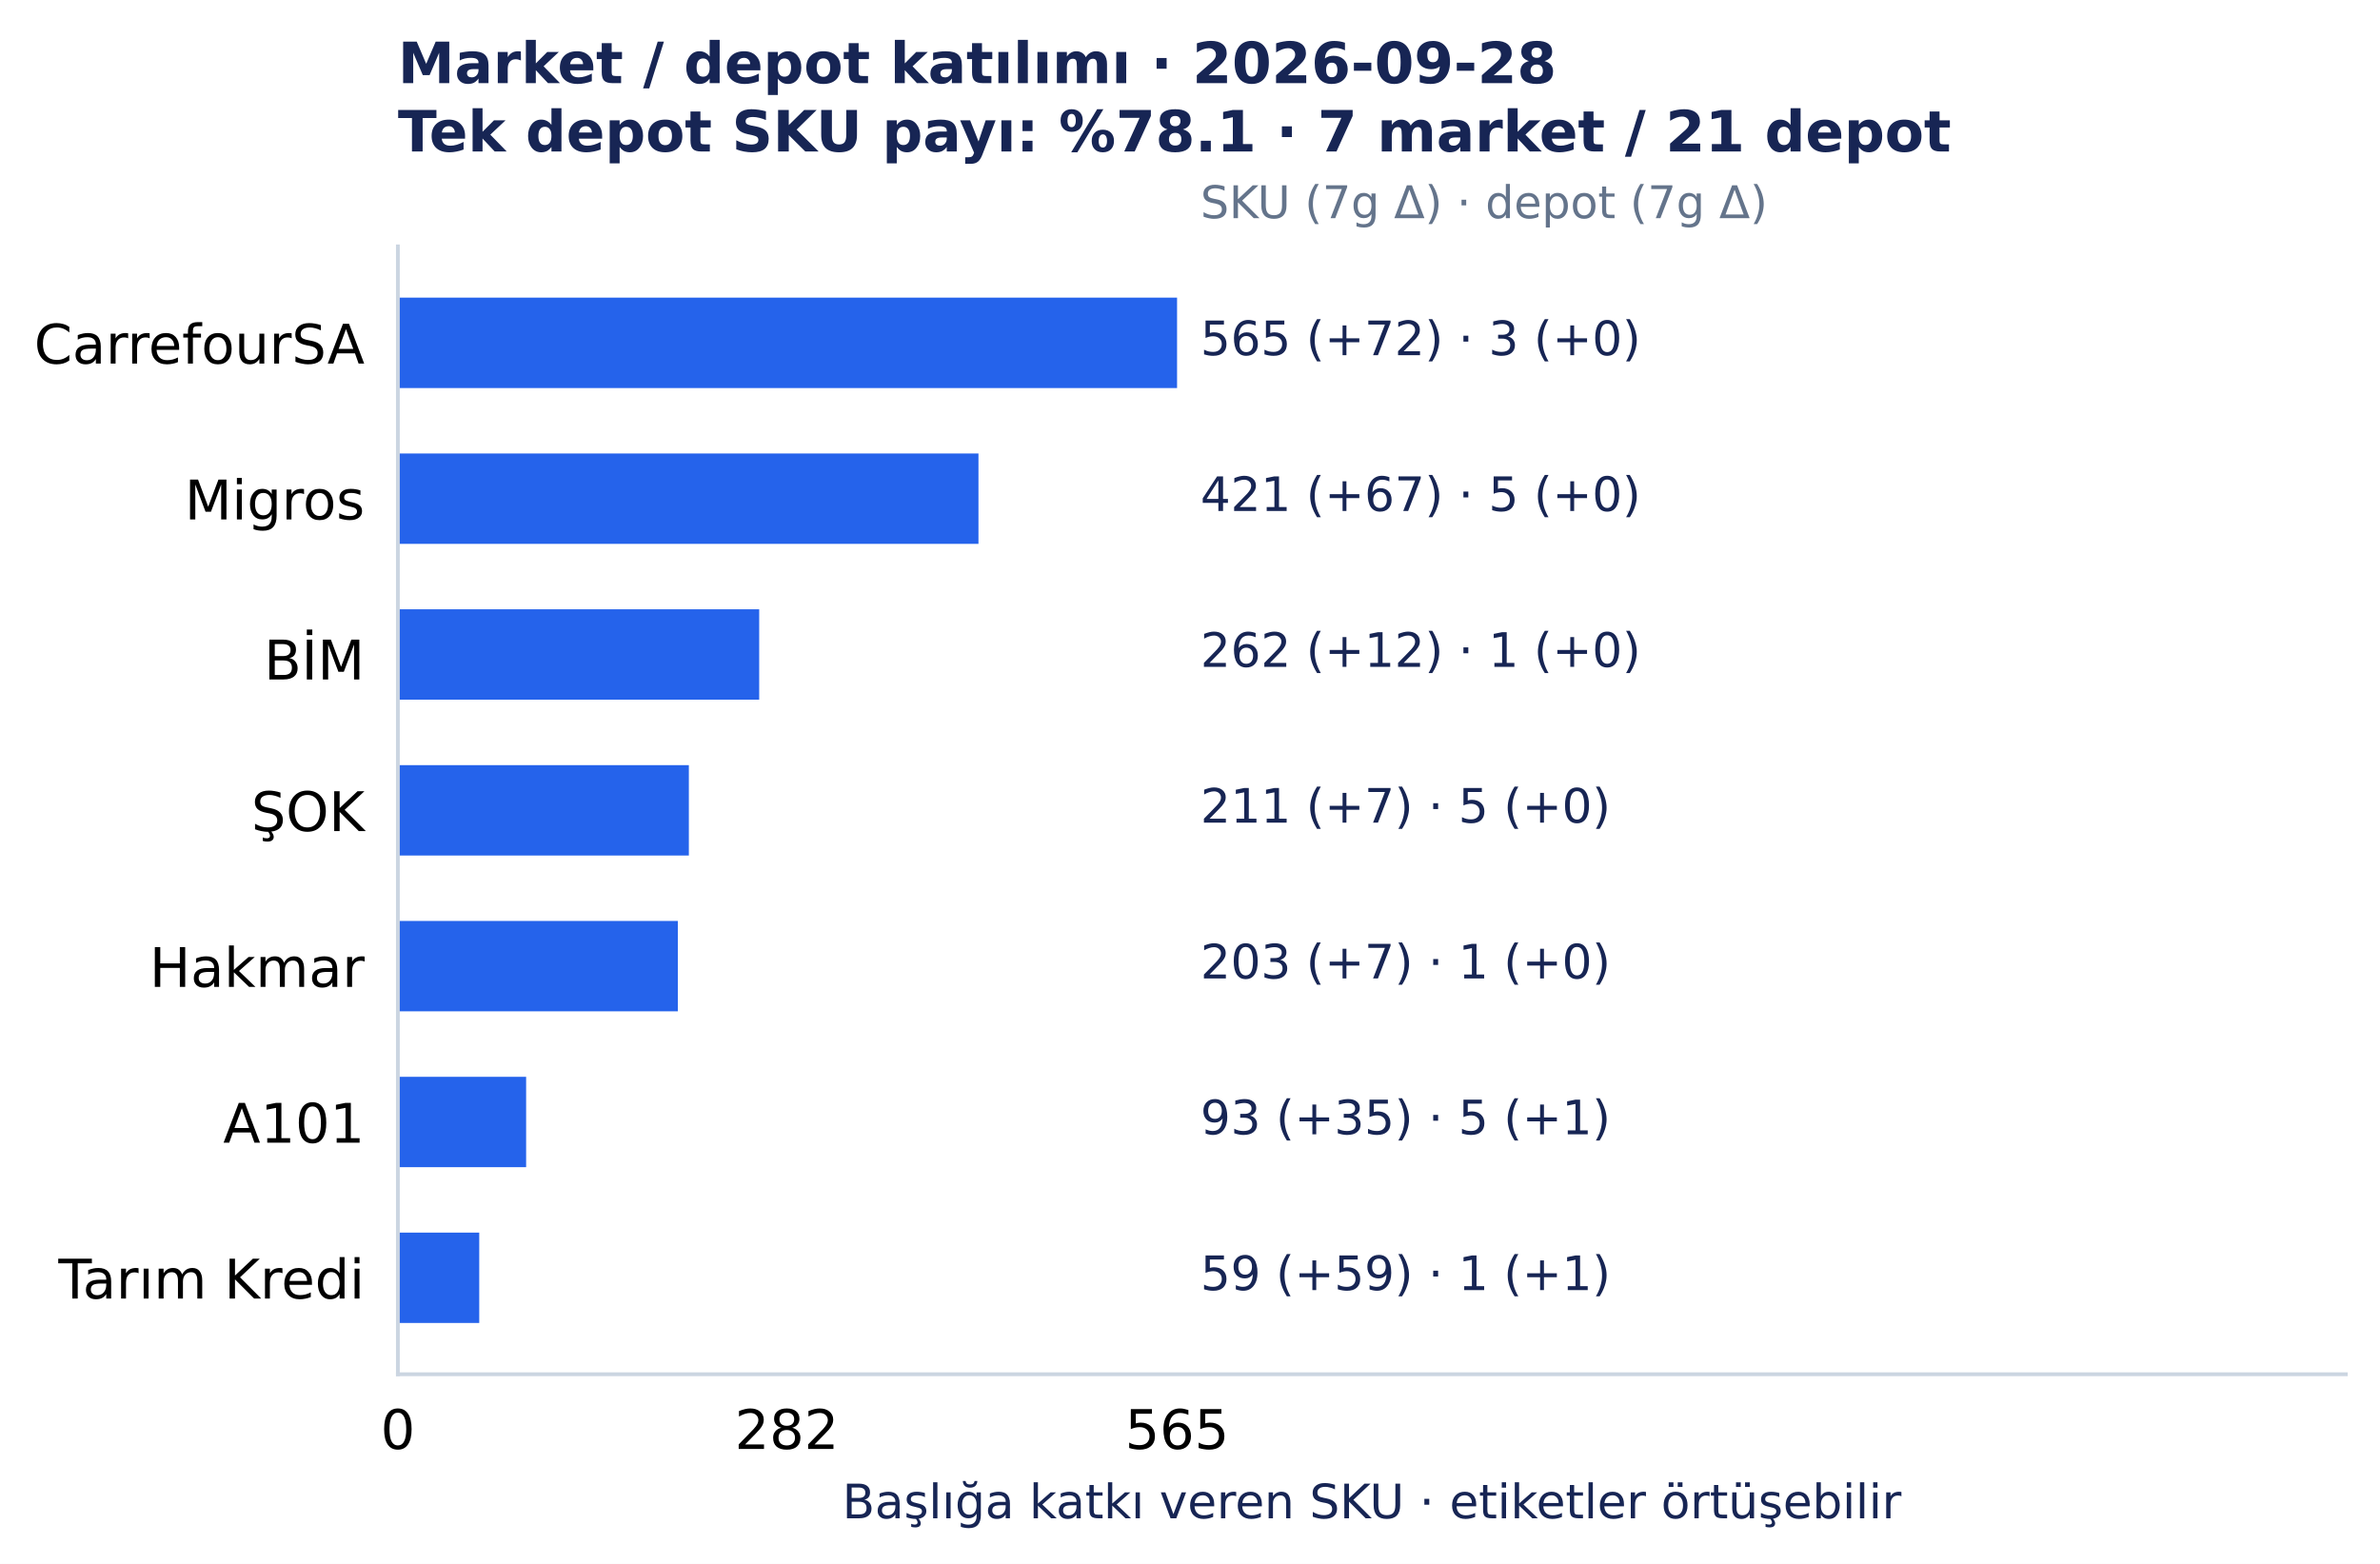
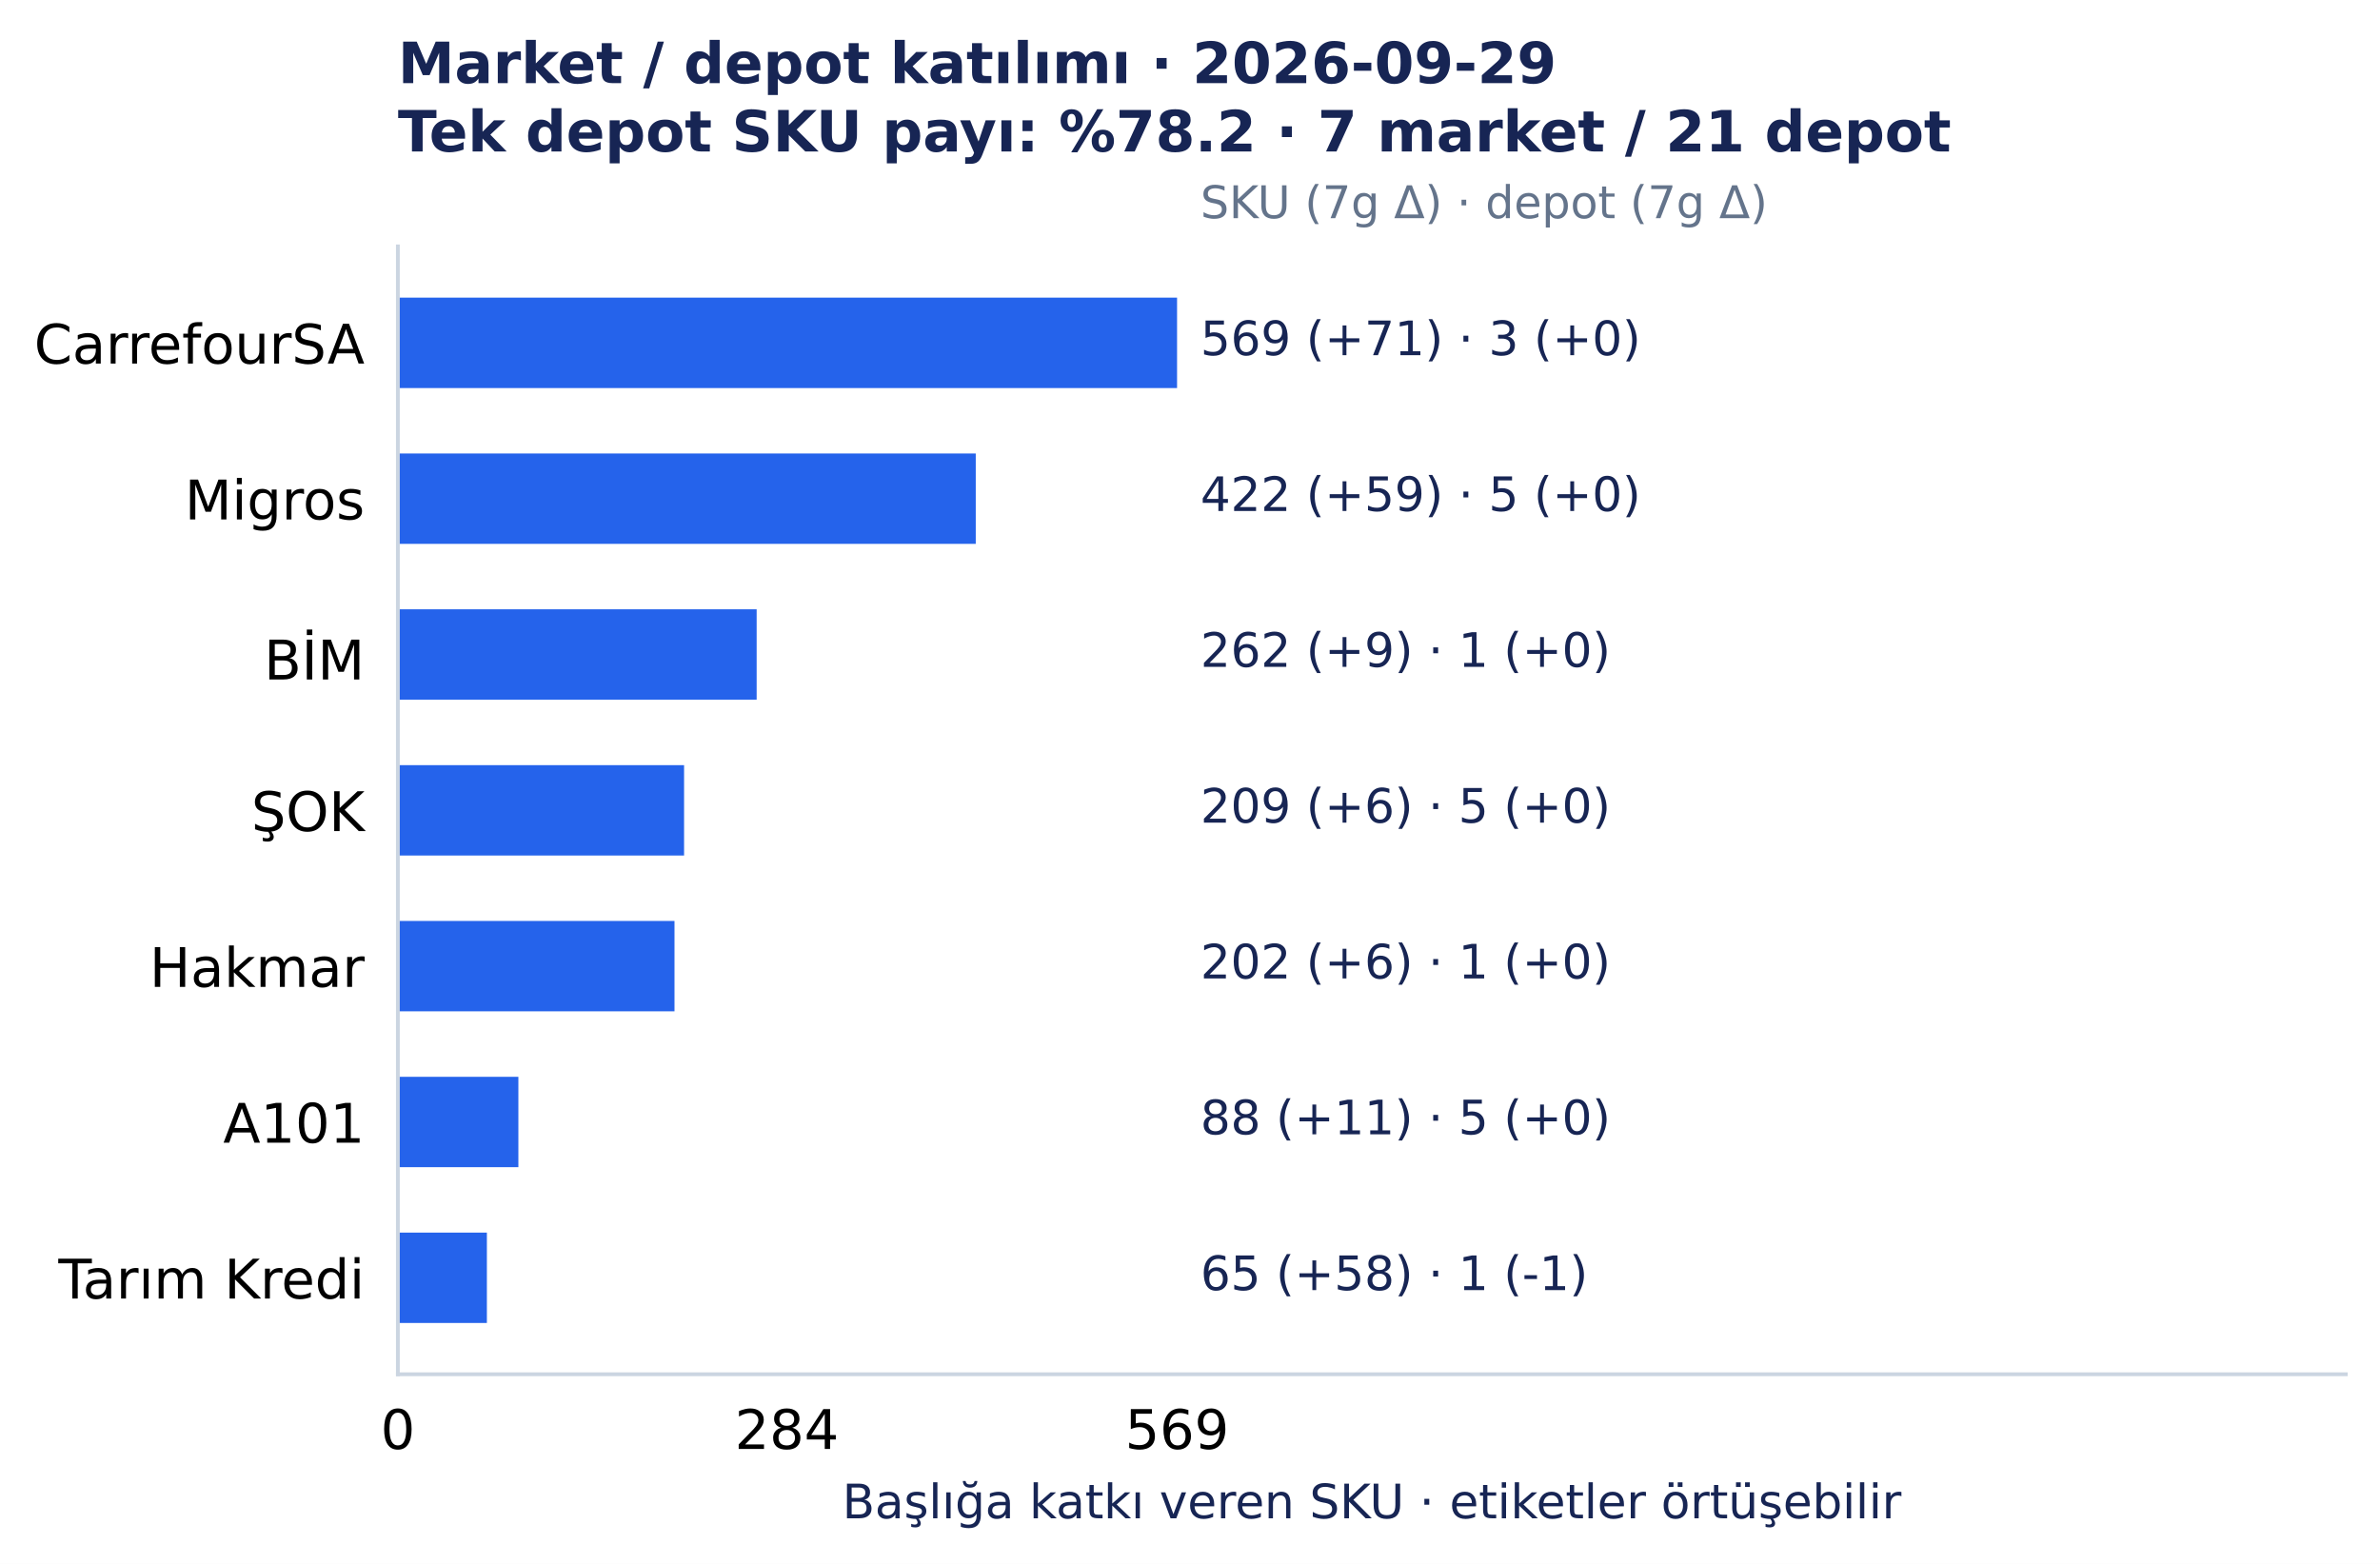
<svg xmlns="http://www.w3.org/2000/svg" width="501.492pt" height="329.548pt" viewBox="0 0 501.492 329.548" version="1.1">
  <defs>
    <style type="text/css">*{stroke-linejoin: round; stroke-linecap: butt}</style>
  </defs>
  <g id="figure_1">
    <g id="patch_1">
      <path d="M 0 329.548 L 501.492 329.548 L 501.492 0 L 0 0 z " style="fill: #ffffff" />
    </g>
    <g id="axes_1">
      <g id="patch_2">
        <path d="M 83.836 289.594 L 494.292 289.594 L 494.292 51.923 L 83.836 51.923 z " style="fill: #ffffff" />
      </g>
      <g id="matplotlib.axis_1">
        <g id="xtick_1">
          <g id="line2d_1" />
          <g id="text_1">
            <text style="font-size: 11.5px; font-family: 'DejaVu Sans', 'Bitstream Vera Sans', 'Computer Modern Sans Serif', 'Lucida Grande', 'Verdana', 'Geneva', 'Lucid', 'Arial', 'Helvetica', 'Avant Garde', sans-serif; text-anchor: middle" x="83.836" y="305.331" transform="rotate(-0 83.83609 305.3312)">0</text>
          </g>
        </g>
        <g id="xtick_2">
          <g id="line2d_2" />
          <g id="text_2">
-             <text style="font-size: 11.5px; font-family: 'DejaVu Sans', 'Bitstream Vera Sans', 'Computer Modern Sans Serif', 'Lucida Grande', 'Verdana', 'Geneva', 'Lucid', 'Arial', 'Helvetica', 'Avant Garde', sans-serif; text-anchor: middle" x="165.782" y="305.331" transform="rotate(-0 165.782 305.3312)">282</text>
+             <text style="font-size: 11.5px; font-family: 'DejaVu Sans', 'Bitstream Vera Sans', 'Computer Modern Sans Serif', 'Lucida Grande', 'Verdana', 'Geneva', 'Lucid', 'Arial', 'Helvetica', 'Avant Garde', sans-serif; text-anchor: middle" x="165.783" y="305.331" transform="rotate(-0 165.7831 305.3312)">284</text>
          </g>
        </g>
        <g id="xtick_3">
          <g id="line2d_3" />
          <g id="text_3">
-             <text style="font-size: 11.5px; font-family: 'DejaVu Sans', 'Bitstream Vera Sans', 'Computer Modern Sans Serif', 'Lucida Grande', 'Verdana', 'Geneva', 'Lucid', 'Arial', 'Helvetica', 'Avant Garde', sans-serif; text-anchor: middle" x="248.019" y="305.331" transform="rotate(-0 248.0186 305.3312)">565</text>
+             <text style="font-size: 11.5px; font-family: 'DejaVu Sans', 'Bitstream Vera Sans', 'Computer Modern Sans Serif', 'Lucida Grande', 'Verdana', 'Geneva', 'Lucid', 'Arial', 'Helvetica', 'Avant Garde', sans-serif; text-anchor: middle" x="248.019" y="305.331" transform="rotate(-0 248.0186 305.3312)">569</text>
          </g>
        </g>
        <g id="text_4">
          <text style="font-size: 10px; font-family: 'DejaVu Sans', 'Bitstream Vera Sans', 'Computer Modern Sans Serif', 'Lucida Grande', 'Verdana', 'Geneva', 'Lucid', 'Arial', 'Helvetica', 'Avant Garde', sans-serif; text-anchor: middle; fill: #172554" x="289.064" y="319.945" transform="rotate(-0 289.0642 319.9455)">Başlığa katkı veren SKU · etiketler örtüşebilir</text>
        </g>
      </g>
      <g id="matplotlib.axis_2">
        <g id="ytick_1">
          <g id="line2d_4" />
          <g id="text_5">
            <text style="font-size: 11.5px; font-family: 'DejaVu Sans', 'Bitstream Vera Sans', 'Computer Modern Sans Serif', 'Lucida Grande', 'Verdana', 'Geneva', 'Lucid', 'Arial', 'Helvetica', 'Avant Garde', sans-serif; text-anchor: end" x="76.836" y="76.618" transform="rotate(-0 76.83609 76.61754)">CarrefourSA</text>
          </g>
        </g>
        <g id="ytick_2">
          <g id="line2d_5" />
          <g id="text_6">
            <text style="font-size: 11.5px; font-family: 'DejaVu Sans', 'Bitstream Vera Sans', 'Computer Modern Sans Serif', 'Lucida Grande', 'Verdana', 'Geneva', 'Lucid', 'Arial', 'Helvetica', 'Avant Garde', sans-serif; text-anchor: end" x="76.836" y="109.454" transform="rotate(-0 76.83609 109.4541)">Migros</text>
          </g>
        </g>
        <g id="ytick_3">
          <g id="line2d_6" />
          <g id="text_7">
            <text style="font-size: 11.5px; font-family: 'DejaVu Sans', 'Bitstream Vera Sans', 'Computer Modern Sans Serif', 'Lucida Grande', 'Verdana', 'Geneva', 'Lucid', 'Arial', 'Helvetica', 'Avant Garde', sans-serif; text-anchor: end" x="76.836" y="143.177" transform="rotate(-0 76.83609 143.1775)">BİM</text>
          </g>
        </g>
        <g id="ytick_4">
          <g id="line2d_7" />
          <g id="text_8">
            <text style="font-size: 11.5px; font-family: 'DejaVu Sans', 'Bitstream Vera Sans', 'Computer Modern Sans Serif', 'Lucida Grande', 'Verdana', 'Geneva', 'Lucid', 'Arial', 'Helvetica', 'Avant Garde', sans-serif; text-anchor: end" x="76.836" y="175.127" transform="rotate(-0 76.83609 175.1269)">ŞOK</text>
          </g>
        </g>
        <g id="ytick_5">
          <g id="line2d_8" />
          <g id="text_9">
            <text style="font-size: 11.5px; font-family: 'DejaVu Sans', 'Bitstream Vera Sans', 'Computer Modern Sans Serif', 'Lucida Grande', 'Verdana', 'Geneva', 'Lucid', 'Arial', 'Helvetica', 'Avant Garde', sans-serif; text-anchor: end" x="76.836" y="207.964" transform="rotate(-0 76.83609 207.9639)">Hakmar</text>
          </g>
        </g>
        <g id="ytick_6">
          <g id="line2d_9" />
          <g id="text_10">
            <text style="font-size: 11.5px; font-family: 'DejaVu Sans', 'Bitstream Vera Sans', 'Computer Modern Sans Serif', 'Lucida Grande', 'Verdana', 'Geneva', 'Lucid', 'Arial', 'Helvetica', 'Avant Garde', sans-serif; text-anchor: end" x="76.836" y="240.8" transform="rotate(-0 76.83609 240.8001)">A101</text>
          </g>
        </g>
        <g id="ytick_7">
          <g id="line2d_10" />
          <g id="text_11">
            <text style="font-size: 11.5px; font-family: 'DejaVu Sans', 'Bitstream Vera Sans', 'Computer Modern Sans Serif', 'Lucida Grande', 'Verdana', 'Geneva', 'Lucid', 'Arial', 'Helvetica', 'Avant Garde', sans-serif; text-anchor: end" x="76.836" y="273.637" transform="rotate(-0 76.83609 273.6372)">Tarım Kredi</text>
          </g>
        </g>
      </g>
      <g id="patch_3">
-         <path d="M 83.836 62.726 L 248.019 62.726 L 248.019 81.771 L 83.836 81.771 z " clip-path="url(#p7150c4acc0)" style="fill: #2563eb" />
+         <path d="M 83.836 62.726 L 248.019 62.726 L 248.019 81.771 L 83.836 81.771 z " clip-path="url(#p959165df24)" style="fill: #2563eb" />
      </g>
      <g id="patch_4">
-         <path d="M 83.836 95.562 L 206.174 95.562 L 206.174 114.608 L 83.836 114.608 z " clip-path="url(#p7150c4acc0)" style="fill: #2563eb" />
+         <path d="M 83.836 95.562 L 205.602 95.562 L 205.602 114.608 L 83.836 114.608 z " clip-path="url(#p959165df24)" style="fill: #2563eb" />
      </g>
      <g id="patch_5">
-         <path d="M 83.836 128.399 L 159.97 128.399 L 159.97 147.444 L 83.836 147.444 z " clip-path="url(#p7150c4acc0)" style="fill: #2563eb" />
+         <path d="M 83.836 128.399 L 159.435 128.399 L 159.435 147.444 L 83.836 147.444 z " clip-path="url(#p959165df24)" style="fill: #2563eb" />
      </g>
      <g id="patch_6">
-         <path d="M 83.836 161.236 L 145.15 161.236 L 145.15 180.281 L 83.836 180.281 z " clip-path="url(#p7150c4acc0)" style="fill: #2563eb" />
+         <path d="M 83.836 161.236 L 144.142 161.236 L 144.142 180.281 L 83.836 180.281 z " clip-path="url(#p959165df24)" style="fill: #2563eb" />
      </g>
      <g id="patch_7">
-         <path d="M 83.836 194.072 L 142.826 194.072 L 142.826 213.117 L 83.836 213.117 z " clip-path="url(#p7150c4acc0)" style="fill: #2563eb" />
+         <path d="M 83.836 194.072 L 142.122 194.072 L 142.122 213.117 L 83.836 213.117 z " clip-path="url(#p959165df24)" style="fill: #2563eb" />
      </g>
      <g id="patch_8">
-         <path d="M 83.836 226.909 L 110.861 226.909 L 110.861 245.954 L 83.836 245.954 z " clip-path="url(#p7150c4acc0)" style="fill: #2563eb" />
+         <path d="M 83.836 226.909 L 109.228 226.909 L 109.228 245.954 L 83.836 245.954 z " clip-path="url(#p959165df24)" style="fill: #2563eb" />
      </g>
      <g id="patch_9">
-         <path d="M 83.836 259.745 L 100.981 259.745 L 100.981 278.791 L 83.836 278.791 z " clip-path="url(#p7150c4acc0)" style="fill: #2563eb" />
+         <path d="M 83.836 259.745 L 102.592 259.745 L 102.592 278.791 L 83.836 278.791 z " clip-path="url(#p959165df24)" style="fill: #2563eb" />
      </g>
      <g id="patch_10">
        <path d="M 83.836 289.594 L 83.836 51.923 " style="fill: none; stroke: #cbd5e1; stroke-width: 0.8; stroke-linejoin: miter; stroke-linecap: square" />
      </g>
      <g id="patch_11">
        <path d="M 83.836 289.594 L 494.292 289.594 " style="fill: none; stroke: #cbd5e1; stroke-width: 0.8; stroke-linejoin: miter; stroke-linecap: square" />
      </g>
      <g id="text_12">
-         <text style="font-size: 10px; font-family: 'DejaVu Sans', 'Bitstream Vera Sans', 'Computer Modern Sans Serif', 'Lucida Grande', 'Verdana', 'Geneva', 'Lucid', 'Arial', 'Helvetica', 'Avant Garde', sans-serif; text-anchor: start; fill: #172554" x="252.944" y="74.846" transform="rotate(-0 252.9441 74.84609)">565 (+72)  ·  3 (+0)</text>
+         <text style="font-size: 10px; font-family: 'DejaVu Sans', 'Bitstream Vera Sans', 'Computer Modern Sans Serif', 'Lucida Grande', 'Verdana', 'Geneva', 'Lucid', 'Arial', 'Helvetica', 'Avant Garde', sans-serif; text-anchor: start; fill: #172554" x="252.944" y="74.846" transform="rotate(-0 252.9441 74.84609)">569 (+71)  ·  3 (+0)</text>
      </g>
      <g id="text_13">
-         <text style="font-size: 10px; font-family: 'DejaVu Sans', 'Bitstream Vera Sans', 'Computer Modern Sans Serif', 'Lucida Grande', 'Verdana', 'Geneva', 'Lucid', 'Arial', 'Helvetica', 'Avant Garde', sans-serif; text-anchor: start; fill: #172554" x="252.944" y="107.683" transform="rotate(-0 252.9441 107.6827)">421 (+67)  ·  5 (+0)</text>
+         <text style="font-size: 10px; font-family: 'DejaVu Sans', 'Bitstream Vera Sans', 'Computer Modern Sans Serif', 'Lucida Grande', 'Verdana', 'Geneva', 'Lucid', 'Arial', 'Helvetica', 'Avant Garde', sans-serif; text-anchor: start; fill: #172554" x="252.944" y="107.683" transform="rotate(-0 252.9441 107.6827)">422 (+59)  ·  5 (+0)</text>
      </g>
      <g id="text_14">
-         <text style="font-size: 10px; font-family: 'DejaVu Sans', 'Bitstream Vera Sans', 'Computer Modern Sans Serif', 'Lucida Grande', 'Verdana', 'Geneva', 'Lucid', 'Arial', 'Helvetica', 'Avant Garde', sans-serif; text-anchor: start; fill: #172554" x="252.944" y="140.519" transform="rotate(-0 252.9441 140.5193)">262 (+12)  ·  1 (+0)</text>
+         <text style="font-size: 10px; font-family: 'DejaVu Sans', 'Bitstream Vera Sans', 'Computer Modern Sans Serif', 'Lucida Grande', 'Verdana', 'Geneva', 'Lucid', 'Arial', 'Helvetica', 'Avant Garde', sans-serif; text-anchor: start; fill: #172554" x="252.944" y="140.519" transform="rotate(-0 252.9441 140.5193)">262 (+9)  ·  1 (+0)</text>
      </g>
      <g id="text_15">
-         <text style="font-size: 10px; font-family: 'DejaVu Sans', 'Bitstream Vera Sans', 'Computer Modern Sans Serif', 'Lucida Grande', 'Verdana', 'Geneva', 'Lucid', 'Arial', 'Helvetica', 'Avant Garde', sans-serif; text-anchor: start; fill: #172554" x="252.944" y="173.356" transform="rotate(-0 252.9441 173.3559)">211 (+7)  ·  5 (+0)</text>
+         <text style="font-size: 10px; font-family: 'DejaVu Sans', 'Bitstream Vera Sans', 'Computer Modern Sans Serif', 'Lucida Grande', 'Verdana', 'Geneva', 'Lucid', 'Arial', 'Helvetica', 'Avant Garde', sans-serif; text-anchor: start; fill: #172554" x="252.944" y="173.356" transform="rotate(-0 252.9441 173.3559)">209 (+6)  ·  5 (+0)</text>
      </g>
      <g id="text_16">
-         <text style="font-size: 10px; font-family: 'DejaVu Sans', 'Bitstream Vera Sans', 'Computer Modern Sans Serif', 'Lucida Grande', 'Verdana', 'Geneva', 'Lucid', 'Arial', 'Helvetica', 'Avant Garde', sans-serif; text-anchor: start; fill: #172554" x="252.944" y="206.193" transform="rotate(-0 252.9441 206.1925)">203 (+7)  ·  1 (+0)</text>
+         <text style="font-size: 10px; font-family: 'DejaVu Sans', 'Bitstream Vera Sans', 'Computer Modern Sans Serif', 'Lucida Grande', 'Verdana', 'Geneva', 'Lucid', 'Arial', 'Helvetica', 'Avant Garde', sans-serif; text-anchor: start; fill: #172554" x="252.944" y="206.193" transform="rotate(-0 252.9441 206.1925)">202 (+6)  ·  1 (+0)</text>
      </g>
      <g id="text_17">
-         <text style="font-size: 10px; font-family: 'DejaVu Sans', 'Bitstream Vera Sans', 'Computer Modern Sans Serif', 'Lucida Grande', 'Verdana', 'Geneva', 'Lucid', 'Arial', 'Helvetica', 'Avant Garde', sans-serif; text-anchor: start; fill: #172554" x="252.944" y="239.029" transform="rotate(-0 252.9441 239.0291)">93 (+35)  ·  5 (+1)</text>
+         <text style="font-size: 10px; font-family: 'DejaVu Sans', 'Bitstream Vera Sans', 'Computer Modern Sans Serif', 'Lucida Grande', 'Verdana', 'Geneva', 'Lucid', 'Arial', 'Helvetica', 'Avant Garde', sans-serif; text-anchor: start; fill: #172554" x="252.944" y="239.029" transform="rotate(-0 252.9441 239.0291)">88 (+11)  ·  5 (+0)</text>
      </g>
      <g id="text_18">
-         <text style="font-size: 10px; font-family: 'DejaVu Sans', 'Bitstream Vera Sans', 'Computer Modern Sans Serif', 'Lucida Grande', 'Verdana', 'Geneva', 'Lucid', 'Arial', 'Helvetica', 'Avant Garde', sans-serif; text-anchor: start; fill: #172554" x="252.944" y="271.866" transform="rotate(-0 252.9441 271.8657)">59 (+59)  ·  1 (+1)</text>
+         <text style="font-size: 10px; font-family: 'DejaVu Sans', 'Bitstream Vera Sans', 'Computer Modern Sans Serif', 'Lucida Grande', 'Verdana', 'Geneva', 'Lucid', 'Arial', 'Helvetica', 'Avant Garde', sans-serif; text-anchor: start; fill: #172554" x="252.944" y="271.866" transform="rotate(-0 252.9441 271.8657)">65 (+58)  ·  1 (-1)</text>
      </g>
      <g id="text_19">
        <text style="font-size: 9.5px; font-family: 'DejaVu Sans', 'Bitstream Vera Sans', 'Computer Modern Sans Serif', 'Lucida Grande', 'Verdana', 'Geneva', 'Lucid', 'Arial', 'Helvetica', 'Avant Garde', sans-serif; text-anchor: start; fill: #64748b" x="252.944" y="45.979" transform="rotate(-0 252.9441 45.97915)">SKU (7g Δ) · depot (7g Δ)</text>
      </g>
      <g id="text_20">
-         <text style="font-weight: 700; font-size: 12px; font-family: 'DejaVu Sans', 'Bitstream Vera Sans', 'Computer Modern Sans Serif', 'Lucida Grande', 'Verdana', 'Geneva', 'Lucid', 'Arial', 'Helvetica', 'Avant Garde', sans-serif; fill: #172554" transform="translate(83.83609 17.5193)">Market / depot katılımı · 2026-09-28</text>
-         <text style="font-weight: 700; font-size: 12px; font-family: 'DejaVu Sans', 'Bitstream Vera Sans', 'Computer Modern Sans Serif', 'Lucida Grande', 'Verdana', 'Geneva', 'Lucid', 'Arial', 'Helvetica', 'Avant Garde', sans-serif; fill: #172554" transform="translate(83.83609 31.92258)">Tek depot SKU payı: %78.1 · 7 market / 21 depot</text>
+         <text style="font-weight: 700; font-size: 12px; font-family: 'DejaVu Sans', 'Bitstream Vera Sans', 'Computer Modern Sans Serif', 'Lucida Grande', 'Verdana', 'Geneva', 'Lucid', 'Arial', 'Helvetica', 'Avant Garde', sans-serif; fill: #172554" transform="translate(83.83609 17.5193)">Market / depot katılımı · 2026-09-29</text>
+         <text style="font-weight: 700; font-size: 12px; font-family: 'DejaVu Sans', 'Bitstream Vera Sans', 'Computer Modern Sans Serif', 'Lucida Grande', 'Verdana', 'Geneva', 'Lucid', 'Arial', 'Helvetica', 'Avant Garde', sans-serif; fill: #172554" transform="translate(83.83609 31.92258)">Tek depot SKU payı: %78.2 · 7 market / 21 depot</text>
      </g>
    </g>
  </g>
  <defs>
-     <clipPath id="p7150c4acc0">
+     <clipPath id="p959165df24">
      <rect x="83.836" y="51.923" width="410.456" height="237.671" />
    </clipPath>
  </defs>
</svg>
